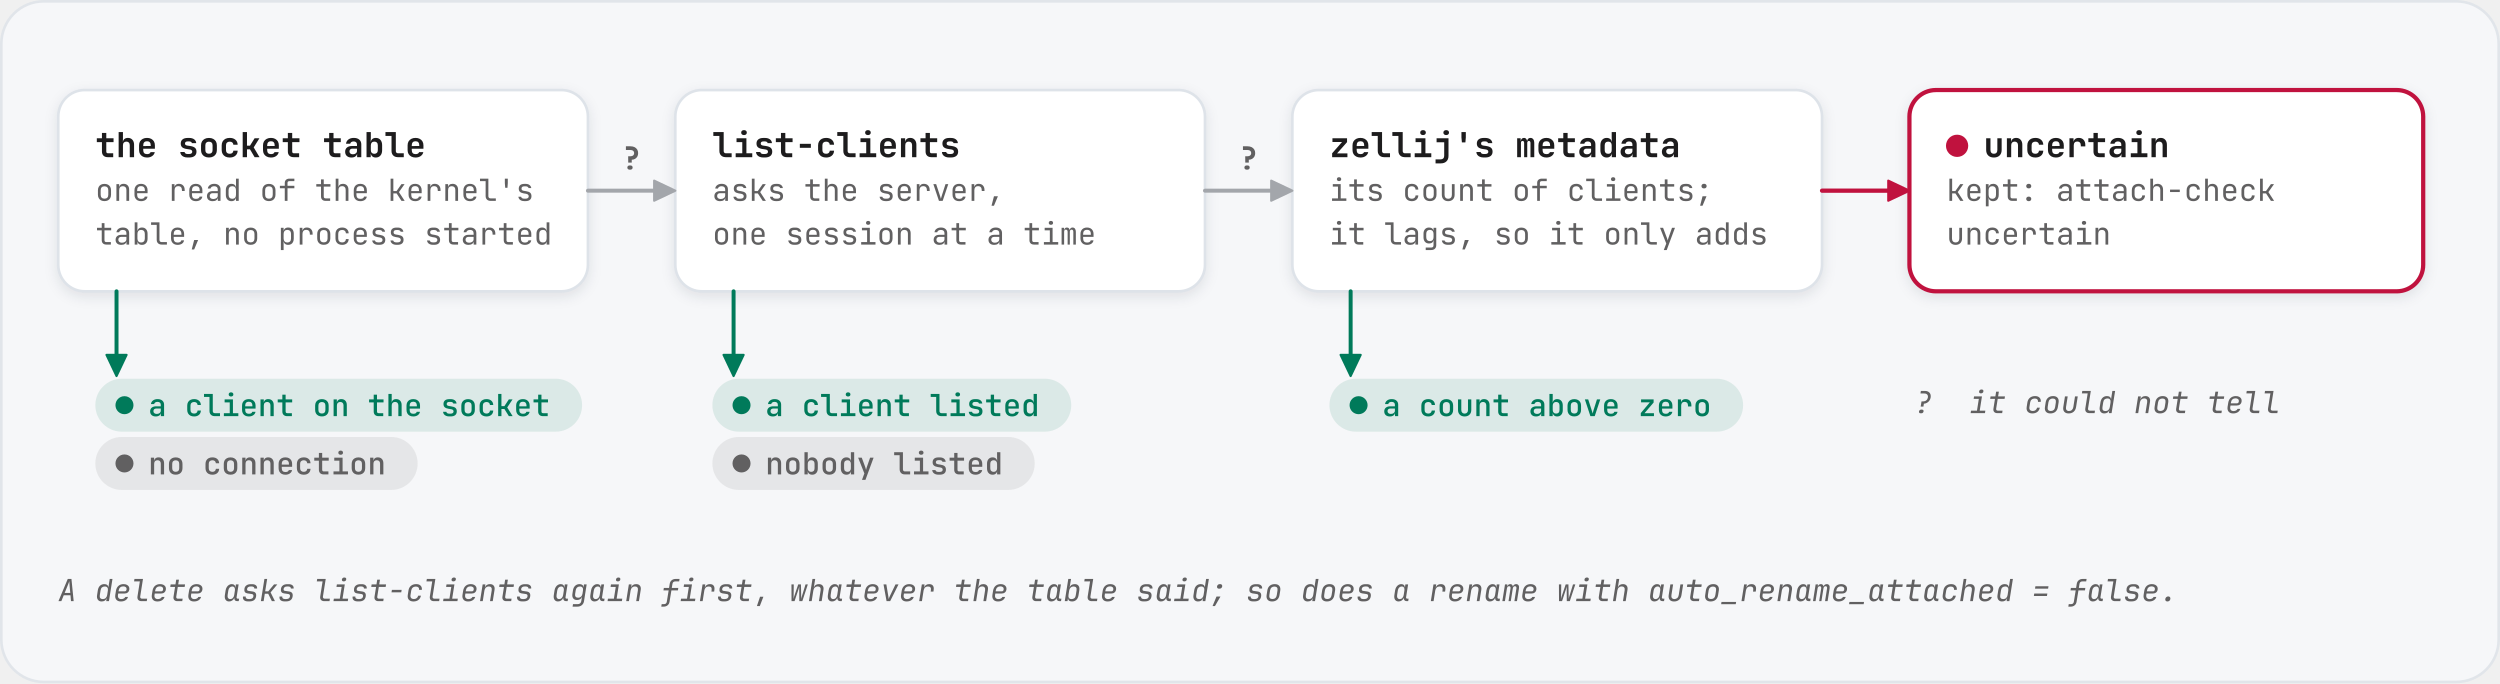
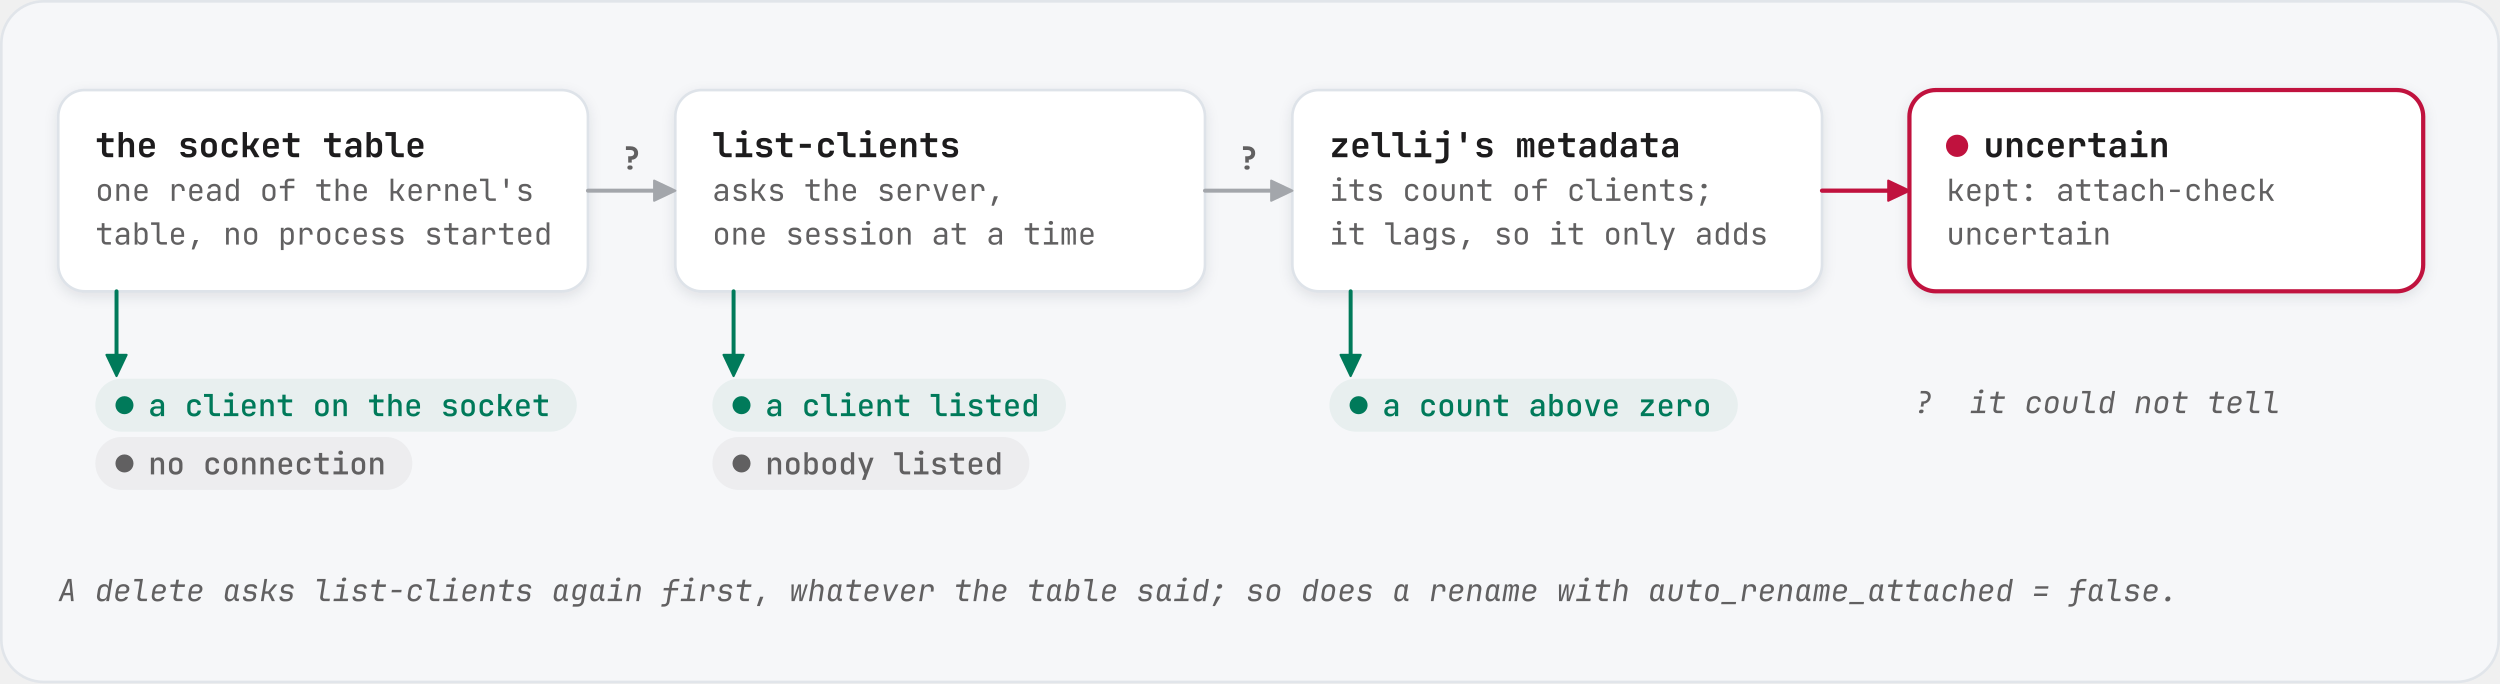
<svg xmlns="http://www.w3.org/2000/svg" viewBox="0 0 944 258" width="944" height="258" role="img" aria-label="How a pass tells whether a client is attached. The kernel's socket table answers first: a connection with an open other end means attached, no connection means no client. When the table cannot tell, zellij's list-clients is asked, one session at a time. When that gives no answer, zellij's count in its metadata file can add a client. When nothing can tell, the session is kept as uncertain. A delete asks list-clients again first, and so does a rename with auto_rename_attached = false.">
  <defs>
    <filter id="lift" x="-8%" y="-20%" width="116%" height="160%" color-interpolation-filters="sRGB">
      <feGaussianBlur in="SourceAlpha" stdDeviation="2.4" />
      <feOffset dy="1.6" result="blur" />
      <feFlood flood-color="#101828" flood-opacity="0.10" />
      <feComposite in2="blur" operator="in" result="shade" />
      <feMerge>
        <feMergeNode in="shade" />
        <feMergeNode in="SourceGraphic" />
      </feMerge>
    </filter>
    <path id="g0" d="M360 0Q281 0 236 -44Q192 -88 192 -165V-437H43V-550H192V-705H318V-550H529V-437H318V-165Q318 -113 369 -113H519V0Z" />
    <path id="g1" d="M77 0V-730H202V-550L199 -445H233L199 -416Q199 -484 238 -522Q278 -560 347 -560Q428 -560 476 -506Q525 -452 525 -361V0H400V-348Q400 -398 374 -425Q348 -452 301 -452Q255 -452 228 -424Q202 -396 202 -344V0Z" />
    <path id="g2" d="M301 10Q231 10 179 -17Q127 -44 98 -92Q70 -141 70 -206V-344Q70 -409 98 -458Q127 -506 179 -533Q231 -560 301 -560Q370 -560 422 -533Q473 -506 502 -458Q530 -409 530 -344V-245H191V-206Q191 -148 219 -118Q247 -89 302 -89Q344 -89 370 -104Q396 -118 403 -146H526Q512 -75 450 -32Q389 10 301 10ZM409 -315V-345Q409 -402 382 -432Q355 -463 301 -463Q247 -463 219 -432Q191 -401 191 -344V-323L418 -325Z" />
    <path id="g3" d="M279 9Q216 9 169 -11Q122 -31 96 -66Q69 -102 67 -150H192Q194 -124 218 -108Q241 -92 279 -92H323Q369 -92 392 -110Q415 -128 415 -159Q415 -188 394 -204Q374 -221 331 -226L263 -236Q169 -249 125 -286Q81 -323 81 -397Q81 -474 133 -516Q185 -559 286 -559H324Q416 -559 471 -518Q526 -477 530 -408H405Q402 -430 380 -444Q359 -458 324 -458H286Q243 -458 224 -442Q204 -427 204 -397Q204 -369 221 -356Q238 -342 276 -336L347 -326Q445 -312 492 -274Q538 -235 538 -160Q538 -80 484 -36Q429 9 323 9Z" />
    <path id="g4" d="M300 9Q230 9 178 -18Q127 -44 98 -92Q70 -141 70 -207V-343Q70 -409 98 -458Q127 -506 178 -532Q230 -559 300 -559Q371 -559 422 -532Q473 -506 502 -458Q530 -409 530 -344V-207Q530 -141 502 -92Q473 -44 422 -18Q371 9 300 9ZM300 -100Q350 -100 378 -128Q405 -155 405 -207V-343Q405 -396 378 -423Q350 -450 300 -450Q251 -450 223 -423Q195 -396 195 -343V-207Q195 -155 223 -128Q251 -100 300 -100Z" />
    <path id="g5" d="M303 10Q233 10 180 -16Q128 -43 99 -92Q70 -140 70 -206V-344Q70 -411 99 -459Q128 -507 180 -534Q233 -560 303 -560Q407 -560 469 -506Q531 -453 534 -361H409Q406 -404 378 -428Q351 -451 303 -451Q253 -451 224 -424Q195 -396 195 -345V-206Q195 -155 224 -127Q253 -99 303 -99Q351 -99 378 -122Q406 -146 409 -189H534Q531 -97 469 -44Q407 10 303 10Z" />
    <path id="g6" d="M80 0V-730H205V-334H292L426 -550H566L400 -284L569 0H426L292 -228H205V0Z" />
    <path id="g7" d="M239 10Q154 10 105 -35Q56 -80 56 -156Q56 -237 110 -281Q164 -325 263 -325H400V-372Q400 -412 374 -434Q348 -457 303 -457Q262 -457 235 -439Q208 -421 203 -390H81Q90 -468 151 -514Q212 -560 307 -560Q408 -560 466 -510Q525 -459 525 -373V0H404V-96H384L404 -123Q404 -62 359 -26Q314 10 239 10ZM280 -84Q333 -84 366 -111Q400 -138 400 -181V-248H265Q227 -248 204 -226Q181 -204 181 -168Q181 -129 208 -106Q234 -84 280 -84Z" />
    <path id="g8" d="M347 10Q279 10 239 -28Q199 -67 199 -134L227 -105H199V0H77V-730H202V-576L198 -445H227L199 -416Q199 -483 239 -522Q279 -560 347 -560Q430 -560 480 -503Q530 -446 530 -349V-200Q530 -104 480 -47Q430 10 347 10ZM303 -98Q351 -98 378 -126Q405 -154 405 -206V-344Q405 -396 378 -424Q351 -452 303 -452Q256 -452 229 -424Q202 -395 202 -344V-206Q202 -155 229 -126Q256 -98 303 -98Z" />
    <path id="g9" d="M384 0Q330 0 290 -22Q249 -44 226 -84Q203 -125 203 -178V-617H27V-730H328V-178Q328 -148 346 -130Q363 -113 393 -113H559V0Z" />
    <path id="g10" d="M300 8Q234 8 186 -17Q138 -42 112 -90Q85 -137 85 -202V-348Q85 -414 112 -461Q138 -508 186 -533Q234 -558 300 -558Q366 -558 414 -533Q462 -508 488 -461Q515 -414 515 -349V-202Q515 -137 488 -90Q462 -42 414 -17Q366 8 300 8ZM300 -72Q359 -72 392 -105Q425 -138 425 -202V-348Q425 -412 392 -445Q359 -478 300 -478Q242 -478 208 -445Q175 -412 175 -348V-202Q175 -138 208 -105Q242 -72 300 -72Z" />
    <path id="g11" d="M92 0V-550H182V-445H201L182 -424Q182 -489 221 -524Q260 -560 329 -560Q412 -560 461 -509Q510 -458 510 -370V0H420V-360Q420 -419 388 -450Q357 -482 303 -482Q247 -482 214 -448Q182 -414 182 -350V0Z" />
    <path id="g12" d="M300 10Q235 10 186 -16Q138 -42 112 -90Q85 -137 85 -200V-350Q85 -414 112 -461Q138 -508 186 -534Q235 -560 300 -560Q365 -560 414 -534Q462 -508 488 -461Q515 -414 515 -350V-253H173V-200Q173 -135 206 -100Q239 -66 300 -66Q352 -66 384 -84Q416 -103 423 -140H513Q504 -71 446 -30Q387 10 300 10ZM427 -313V-350Q427 -415 394 -450Q362 -485 300 -485Q239 -485 206 -450Q173 -415 173 -350V-321H434Z" />
    <path id="g13" d="M111 0V-550H199V-445H220L191 -380Q191 -469 230 -514Q268 -560 344 -560Q431 -560 482 -506Q534 -451 534 -358V-325H444V-350Q444 -415 412 -450Q381 -484 323 -484Q266 -484 234 -449Q201 -414 201 -350V0Z" />
    <path id="g14" d="M252 10Q165 10 115 -34Q65 -79 65 -155Q65 -232 115 -276Q165 -320 250 -320H420V-375Q420 -426 390 -454Q359 -481 303 -481Q254 -481 221 -460Q188 -440 183 -405H93Q102 -476 160 -518Q218 -560 305 -560Q400 -560 455 -511Q510 -462 510 -378V0H422V-105H407L422 -120Q422 -60 376 -25Q329 10 252 10ZM274 -61Q338 -61 379 -93Q420 -125 420 -175V-253H252Q207 -253 181 -228Q155 -203 155 -160Q155 -114 186 -88Q218 -61 274 -61Z" />
    <path id="g15" d="M268 10Q186 10 136 -45Q85 -100 85 -194V-355Q85 -450 135 -505Q185 -560 268 -560Q336 -560 377 -523Q418 -486 418 -424L400 -445H420L418 -570V-730H508V0H418V-105H400L418 -126Q418 -63 377 -26Q336 10 268 10ZM298 -68Q354 -68 386 -103Q418 -138 418 -200V-350Q418 -412 386 -447Q354 -482 298 -482Q241 -482 208 -448Q175 -414 175 -350V-200Q175 -136 208 -102Q241 -68 298 -68Z" />
    <path id="g16" d="M220 0V-413H60V-495H220V-590Q220 -655 261 -692Q302 -730 374 -730H535V-648H374Q343 -648 326 -634Q310 -619 310 -590V-495H535V-413H310V0Z" />
    <path id="g17" d="M360 0Q289 0 250 -38Q210 -76 210 -145V-468H55V-550H210V-705H300V-550H520V-468H300V-145Q300 -82 360 -82H510V0Z" />
    <path id="g18" d="M92 0V-730H182V-550V-445H201L182 -424Q182 -489 221 -524Q260 -560 329 -560Q412 -560 461 -509Q510 -458 510 -370V0H420V-360Q420 -419 388 -452Q357 -484 303 -484Q247 -484 214 -449Q182 -414 182 -350V0Z" />
    <path id="g19" d="M95 0V-730H185V-323H291L451 -550H554L369 -288L557 0H452L292 -245H185V0Z" />
    <path id="g20" d="M375 0Q327 0 291 -19Q255 -38 235 -73Q215 -108 215 -155V-648H30V-730H305V-155Q305 -121 324 -102Q343 -82 375 -82H550V0Z" />
    <path id="g21" d="M258 -430 246 -580V-730H343V-580L332 -430Z" />
    <path id="g22" d="M283 8Q227 8 186 -10Q144 -27 120 -59Q95 -91 90 -135H180Q186 -106 212 -89Q239 -72 283 -72H325Q378 -72 404 -94Q430 -115 430 -151Q430 -186 406 -206Q383 -227 337 -234L263 -246Q182 -260 142 -296Q103 -333 103 -403Q103 -477 150 -518Q197 -558 291 -558H329Q408 -558 456 -521Q504 -484 514 -421H424Q418 -447 394 -462Q370 -478 329 -478H291Q240 -478 216 -459Q193 -440 193 -402Q193 -368 213 -352Q233 -336 276 -329L350 -317Q439 -303 480 -265Q520 -227 520 -155Q520 -79 472 -36Q423 8 325 8Z" />
    <path id="g23" d="M332 10Q264 10 223 -26Q182 -63 182 -126L200 -105H182V0H92V-730H182V-570L180 -445H200L182 -424Q182 -486 224 -523Q265 -560 332 -560Q415 -560 465 -505Q515 -450 515 -355V-194Q515 -100 465 -45Q415 10 332 10ZM302 -68Q359 -68 392 -102Q425 -136 425 -200V-350Q425 -414 392 -448Q359 -482 302 -482Q247 -482 214 -447Q182 -412 182 -350V-200Q182 -138 214 -103Q247 -68 302 -68Z" />
    <path id="g24" d="M165 160 245 -151H375L245 160Z" />
    <path id="g25" d="M92 180V-550H182V-445H200L182 -424Q182 -487 224 -524Q265 -560 333 -560Q416 -560 466 -506Q515 -451 515 -356V-195Q515 -132 492 -86Q470 -40 430 -15Q389 10 333 10Q266 10 224 -27Q182 -64 182 -126L200 -105H180L182 20V180ZM303 -68Q360 -68 392 -102Q425 -136 425 -200V-350Q425 -414 392 -448Q360 -482 303 -482Q248 -482 215 -447Q182 -412 182 -350V-200Q182 -138 215 -103Q248 -68 303 -68Z" />
    <path id="g26" d="M304 10Q238 10 188 -15Q139 -40 112 -88Q85 -135 85 -200V-350Q85 -416 112 -463Q139 -510 188 -535Q238 -560 304 -560Q399 -560 457 -509Q515 -458 518 -370H428Q425 -423 392 -452Q360 -480 304 -480Q245 -480 210 -446Q175 -413 175 -351V-200Q175 -138 210 -104Q245 -70 304 -70Q360 -70 392 -99Q425 -128 428 -180H518Q515 -92 457 -41Q399 10 304 10Z" />
    <path id="g27" d="M76 0V-114H268V-437H101V-550H388V-114H558V0ZM318 -642Q280 -642 258 -662Q236 -681 236 -714Q236 -747 258 -766Q280 -786 318 -786Q356 -786 378 -766Q400 -747 400 -714Q400 -681 378 -662Q356 -642 318 -642Z" />
    <path id="g28" d="M140 -272V-388H460V-272Z" />
    <path id="g29" d="M77 0V-550H199V-445H233L199 -416Q199 -484 238 -522Q278 -560 347 -560Q428 -560 476 -506Q525 -452 525 -361V0H400V-348Q400 -398 374 -425Q348 -452 301 -452Q255 -452 228 -424Q202 -396 202 -344V0Z" />
    <path id="g30" d="M239 0 55 -550H147L269 -180Q280 -147 289 -116Q298 -86 302 -69Q307 -86 316 -116Q325 -147 335 -180L454 -550H545L361 0Z" />
    <path id="g31" d="M85 0V-82H280V-468H110V-550H370V-82H555V0ZM315 -649Q282 -649 263 -666Q244 -683 244 -712Q244 -742 263 -760Q282 -777 315 -777Q348 -777 367 -760Q386 -742 386 -712Q386 -683 367 -666Q348 -649 315 -649Z" />
    <path id="g32" d="M66 0V-550H145V-484H163L149 -460Q149 -506 174 -533Q198 -560 240 -560Q286 -560 311 -526Q336 -492 336 -430L309 -484H351L332 -460Q332 -506 358 -533Q383 -560 425 -560Q477 -560 506 -521Q534 -482 534 -418V0H451V-419Q451 -453 436 -472Q422 -491 394 -491Q367 -491 352 -472Q336 -454 336 -420V0H264V-419Q264 -454 248 -472Q233 -491 205 -491Q177 -491 163 -472Q149 -454 149 -420V0Z" />
    <path id="g33" d="M193 -217 191 -417H270Q320 -417 350 -444Q380 -471 380 -515Q380 -560 350 -586Q320 -613 269 -613H120V-730H263Q337 -730 391 -704Q445 -677 475 -629Q505 -581 505 -515Q505 -454 480 -408Q454 -362 409 -335Q364 -308 304 -307V-217ZM234 5Q203 5 184 -14Q165 -32 165 -61Q165 -90 184 -108Q203 -127 234 -127H264Q295 -127 314 -109Q332 -91 332 -61Q332 -32 313 -14Q294 5 263 5Z" />
    <path id="g34" d="M78 0V-113L365 -440H87V-550H511V-437L221 -110H522V0Z" />
    <path id="g35" d="M82 180V64H229Q279 64 306 37Q333 10 333 -39V-434H112V-550H458V-36Q458 64 398 122Q338 180 236 180ZM391 -642Q353 -642 331 -662Q309 -681 309 -714Q309 -747 331 -766Q353 -786 391 -786Q429 -786 451 -766Q473 -747 473 -714Q473 -681 451 -662Q429 -642 391 -642Z" />
    <path id="g36" d="M247 -430 234 -574V-730H361V-574L349 -430Z" />
    <path id="g37" d="M52 0V-550H154V-476H175L158 -458Q158 -504 184 -532Q210 -560 251 -560Q295 -560 320 -524Q344 -488 344 -427L322 -476H356L343 -458Q343 -504 369 -532Q395 -560 438 -560Q489 -560 519 -522Q549 -484 549 -419V0H439V-414Q439 -441 427 -456Q415 -472 392 -472Q370 -472 358 -457Q345 -442 345 -414V0H255V-414Q255 -442 243 -457Q231 -472 208 -472Q185 -472 174 -457Q162 -442 162 -414V0Z" />
    <path id="g38" d="M253 10Q171 10 120 -47Q70 -104 70 -200V-349Q70 -446 120 -503Q170 -560 253 -560Q321 -560 361 -522Q401 -483 401 -416L373 -445H402L398 -576V-730H523V0H401V-105H373L401 -134Q401 -67 361 -28Q321 10 253 10ZM297 -98Q345 -98 372 -126Q398 -155 398 -206V-344Q398 -395 372 -424Q345 -452 297 -452Q249 -452 222 -424Q195 -396 195 -344V-206Q195 -154 222 -126Q249 -98 297 -98Z" />
    <path id="g39" d="M299 10Q204 10 147 -46Q90 -103 90 -200V-550H180V-200Q180 -138 212 -104Q244 -69 299 -69Q355 -69 388 -104Q420 -138 420 -200V-550H510V-200Q510 -103 452 -46Q394 10 299 10Z" />
    <path id="g40" d="M170 160 250 -151H380L250 160ZM290 -410Q257 -410 236 -431Q215 -452 215 -485Q215 -517 236 -538Q258 -560 290 -560H310Q342 -560 364 -538Q385 -517 385 -485Q385 -452 364 -431Q343 -410 310 -410Z" />
    <path id="g41" d="M161 180V98H336Q378 98 398 79Q417 60 417 20V-50L419 -150H401L418 -165Q418 -105 378 -70Q338 -35 271 -35Q186 -35 137 -90Q88 -146 88 -240V-356Q88 -450 137 -505Q186 -560 271 -560Q338 -560 378 -525Q418 -490 418 -430L401 -445H418V-550H507V20Q507 94 462 137Q416 180 335 180ZM298 -113Q354 -113 386 -148Q418 -183 418 -245V-350Q418 -412 386 -447Q354 -482 298 -482Q241 -482 210 -448Q178 -414 178 -350V-245Q178 -181 210 -147Q241 -113 298 -113Z" />
    <path id="g42" d="M178 180 259 -34 55 -550H155L283 -210Q290 -193 296 -170Q302 -146 306 -130Q310 -146 316 -170Q322 -193 328 -210L448 -550H545L274 180Z" />
    <path id="g43" d="M300 10Q195 10 135 -48Q75 -107 75 -208V-550H200V-209Q200 -156 226 -128Q252 -99 300 -99Q347 -99 374 -128Q400 -156 400 -209V-550H525V-208Q525 -107 464 -48Q403 10 300 10Z" />
    <path id="g44" d="M94 0V-550H212V-445H243L206 -381Q206 -470 246 -515Q286 -560 364 -560Q453 -560 504 -505Q555 -450 555 -353V-313H424V-344Q424 -397 396 -426Q369 -455 321 -455Q272 -455 246 -426Q219 -397 219 -344V0Z" />
    <path id="g45" d="M300 -410Q263 -410 240 -430Q217 -451 217 -485Q217 -519 240 -540Q263 -560 300 -560Q338 -560 360 -540Q383 -519 383 -485Q383 -451 360 -430Q338 -410 300 -410ZM300 10Q263 10 240 -10Q217 -31 217 -65Q217 -99 240 -120Q263 -140 300 -140Q338 -140 360 -120Q383 -99 383 -65Q383 -31 360 -10Q338 10 300 10Z" />
    <path id="g46" d="M140 -290V-370H460V-290Z" />
    <path id="g47" d="M245 10Q159 10 110 -34Q60 -79 60 -156Q60 -234 112 -278Q165 -323 257 -323H410V-374Q410 -419 382 -444Q354 -469 303 -469Q258 -469 228 -450Q198 -430 193 -398H87Q96 -472 156 -516Q215 -560 306 -560Q404 -560 461 -510Q518 -461 518 -376V0H413V-101H395L413 -121Q413 -61 367 -26Q321 10 245 10ZM277 -73Q335 -73 372 -102Q410 -132 410 -178V-250H259Q217 -250 192 -227Q168 -204 168 -164Q168 -122 197 -98Q226 -73 277 -73Z" />
    <path id="g48" d="M304 10Q236 10 184 -16Q133 -41 106 -90Q78 -138 78 -203V-347Q78 -413 106 -461Q133 -509 184 -534Q236 -560 304 -560Q403 -560 463 -508Q523 -456 526 -366H418Q415 -413 385 -439Q355 -465 304 -465Q249 -465 217 -434Q185 -404 185 -348V-203Q185 -147 217 -116Q249 -85 304 -85Q355 -85 385 -111Q415 -137 418 -184H526Q523 -94 463 -42Q403 10 304 10Z" />
    <path id="g49" d="M379 0Q328 0 290 -20Q252 -41 230 -79Q209 -117 209 -167V-632H29V-730H317V-167Q317 -135 335 -116Q353 -98 384 -98H554V0Z" />
    <path id="g50" d="M81 0V-98H274V-452H106V-550H379V-98H556V0ZM316 -645Q281 -645 260 -664Q239 -682 239 -713Q239 -745 260 -764Q281 -782 316 -782Q351 -782 372 -764Q393 -745 393 -713Q393 -682 372 -664Q351 -645 316 -645Z" />
    <path id="g51" d="M300 10Q233 10 182 -16Q132 -43 105 -91Q78 -139 78 -203V-347Q78 -412 105 -460Q132 -507 182 -534Q233 -560 300 -560Q368 -560 418 -534Q468 -507 495 -460Q522 -412 522 -347V-249H182V-203Q182 -142 212 -110Q243 -78 301 -78Q348 -78 377 -94Q406 -111 413 -143H520Q508 -73 448 -32Q388 10 300 10ZM418 -314V-348Q418 -408 388 -441Q358 -474 300 -474Q243 -474 212 -441Q182 -408 182 -347V-322L426 -323Z" />
    <path id="g52" d="M84 0V-550H191V-445H217L191 -420Q191 -486 230 -523Q269 -560 338 -560Q420 -560 469 -508Q518 -455 518 -366V0H410V-354Q410 -408 381 -437Q352 -466 302 -466Q251 -466 222 -436Q192 -405 192 -347V0Z" />
    <path id="g53" d="M360 0Q285 0 243 -41Q201 -82 201 -155V-452H49V-550H201V-705H309V-550H524V-452H309V-155Q309 -98 364 -98H514V0Z" />
    <path id="g54" d="M300 9Q232 9 182 -17Q132 -43 105 -91Q78 -139 78 -204V-346Q78 -412 105 -460Q132 -507 182 -533Q232 -559 300 -559Q368 -559 418 -533Q468 -507 495 -460Q522 -412 522 -346V-204Q522 -139 495 -91Q468 -43 418 -17Q368 9 300 9ZM300 -86Q355 -86 385 -116Q415 -147 415 -204V-346Q415 -404 385 -434Q355 -464 300 -464Q246 -464 216 -434Q185 -404 185 -346V-204Q185 -147 216 -116Q246 -86 300 -86Z" />
    <path id="g55" d="M84 0V-730H192V-550L191 -445H217L191 -420Q191 -486 230 -523Q269 -560 338 -560Q420 -560 469 -508Q518 -455 518 -366V0H410V-354Q410 -408 381 -438Q352 -468 302 -468Q251 -468 222 -436Q192 -405 192 -347V0Z" />
    <path id="g56" d="M281 9Q222 9 178 -10Q133 -29 108 -62Q82 -96 78 -142H186Q190 -115 215 -98Q240 -82 281 -82H324Q373 -82 398 -102Q423 -122 423 -155Q423 -187 400 -206Q378 -224 334 -230L263 -241Q175 -255 134 -292Q92 -328 92 -400Q92 -476 142 -518Q191 -559 288 -559H326Q412 -559 464 -520Q515 -480 522 -414H414Q410 -438 388 -453Q365 -468 326 -468H288Q241 -468 220 -450Q198 -433 198 -399Q198 -369 217 -354Q236 -339 276 -333L349 -321Q442 -308 486 -270Q529 -231 529 -158Q529 -79 478 -35Q426 9 324 9Z" />
    <path id="g57" d="M87 0V-730H195V-329H292L438 -550H560L385 -286L563 0H439L292 -236H195V0Z" />
    <path id="g58" d="M261 10Q178 10 128 -46Q78 -102 78 -197V-352Q78 -448 128 -504Q178 -560 261 -560Q329 -560 369 -522Q409 -485 409 -420L386 -445H411L408 -573V-730H516V0H409V-105H386L409 -130Q409 -65 369 -28Q329 10 261 10ZM298 -84Q349 -84 378 -116Q408 -147 408 -203V-347Q408 -403 378 -434Q349 -466 298 -466Q245 -466 215 -436Q185 -405 185 -347V-203Q185 -145 215 -114Q245 -84 298 -84Z" />
    <path id="g59" d="M339 10Q271 10 231 -28Q191 -65 191 -130L214 -105H191V0H84V-730H192V-573L189 -445H214L191 -420Q191 -485 232 -522Q272 -560 339 -560Q422 -560 472 -504Q522 -448 522 -352V-197Q522 -102 472 -46Q422 10 339 10ZM302 -84Q355 -84 385 -114Q415 -145 415 -203V-347Q415 -405 385 -436Q355 -466 302 -466Q251 -466 222 -434Q192 -403 192 -347V-203Q192 -147 222 -116Q251 -84 302 -84Z" />
    <path id="g60" d="M172 180 251 -32 46 -550H165L280 -240Q287 -220 294 -192Q301 -164 306 -146Q310 -164 317 -192Q324 -220 331 -240L439 -550H554L286 180Z" />
    <path id="g61" d="M299 10Q200 10 141 -48Q82 -105 82 -204V-550H190V-204Q190 -147 219 -116Q248 -84 299 -84Q351 -84 380 -116Q410 -147 410 -204V-550H518V-204Q518 -105 458 -48Q399 10 299 10Z" />
    <path id="g62" d="M229 0 47 -550H157L270 -198Q281 -167 290 -136Q298 -104 302 -86Q307 -104 316 -136Q324 -167 333 -198L444 -550H553L371 0Z" />
    <path id="g63" d="M84 0V-102L381 -454H93V-550H505V-448L204 -96H516V0Z" />
    <path id="g64" d="M102 0V-550H206V-445H232L199 -380Q199 -469 238 -514Q277 -560 354 -560Q442 -560 494 -506Q545 -451 545 -356V-319H434V-347Q434 -406 404 -438Q375 -469 322 -469Q269 -469 240 -437Q210 -405 210 -347V0Z" />
    <path id="g65" d="M196 -215 223 -385H273Q337 -385 380 -420Q423 -456 433 -515Q442 -574 410 -610Q378 -645 313 -645H188L202 -730H327Q432 -730 485 -672Q538 -613 523 -515Q514 -458 482 -412Q451 -367 404 -340Q358 -313 301 -310L286 -215ZM190 5Q164 5 150 -12Q136 -29 140 -55Q144 -81 164 -98Q183 -115 209 -115H239Q268 -115 281 -98Q294 -82 290 -56Q286 -30 266 -12Q246 5 220 5Z" />
    <path id="g66" d="M36 0 49 -82H244L305 -468H135L148 -550H408L334 -82H519L506 0ZM374 -649Q341 -649 325 -666Q309 -683 313 -712Q318 -742 340 -760Q361 -777 394 -777Q427 -777 444 -760Q460 -742 455 -712Q451 -683 429 -666Q407 -649 374 -649Z" />
    <path id="g67" d="M311 0Q243 0 208 -40Q174 -79 184 -145L235 -468H77L90 -550H248L273 -705H363L338 -550H563L550 -468H325L274 -145Q270 -117 284 -100Q297 -82 324 -82H484L471 0Z" />
    <path id="g68" d="M262 10Q164 10 112 -46Q61 -103 76 -200L99 -350Q114 -450 182 -505Q249 -560 353 -560Q448 -560 498 -508Q549 -456 538 -370H448Q453 -423 424 -452Q396 -480 340 -480Q281 -480 240 -446Q200 -413 190 -351L166 -200Q156 -138 186 -104Q216 -70 275 -70Q331 -70 368 -99Q406 -128 418 -180H508Q490 -89 426 -40Q361 10 262 10Z" />
    <path id="g69" d="M254 10Q157 10 109 -46Q61 -103 76 -200L99 -350Q114 -450 178 -505Q243 -560 345 -560Q442 -560 490 -504Q539 -447 524 -351L500 -200Q484 -100 420 -45Q355 10 254 10ZM267 -70Q326 -70 363 -103Q400 -136 410 -200L433 -350Q443 -414 417 -447Q391 -480 332 -480Q274 -480 236 -447Q199 -414 189 -350L166 -200Q156 -136 182 -103Q209 -70 267 -70Z" />
    <path id="g70" d="M253 10Q158 10 110 -46Q63 -103 78 -200L133 -550H223L168 -200Q158 -138 184 -104Q211 -69 266 -69Q322 -69 360 -104Q398 -138 408 -200L463 -550H553L498 -200Q482 -100 418 -45Q354 10 253 10Z" />
    <path id="g71" d="M336 0Q263 0 226 -42Q190 -85 201 -155L279 -648H89L102 -730H382L291 -155Q285 -121 301 -102Q317 -82 349 -82H519L506 0Z" />
    <path id="g72" d="M222 10Q143 10 102 -46Q60 -102 74 -194L99 -355Q114 -453 170 -506Q226 -560 313 -560Q375 -560 410 -529Q446 -498 445 -445H446L464 -570L490 -730H580L464 0H374L391 -105H390Q375 -50 332 -20Q288 10 222 10ZM265 -68Q321 -68 358 -103Q396 -138 406 -200L429 -350Q439 -412 412 -447Q386 -482 330 -482Q273 -482 236 -452Q200 -423 189 -355L164 -195Q154 -128 181 -98Q208 -68 265 -68Z" />
    <path id="g73" d="M48 0 135 -550H225L208 -445H210Q225 -500 268 -530Q311 -560 374 -560Q457 -560 498 -509Q539 -458 525 -370L466 0H376L432 -354Q442 -417 416 -450Q390 -484 336 -484Q280 -484 242 -449Q204 -414 193 -350L138 0Z" />
    <path id="g74" d="M254 10Q157 10 107 -48Q57 -107 73 -210L94 -340Q111 -445 176 -502Q242 -560 345 -560Q408 -560 453 -537Q498 -514 520 -474Q541 -434 533 -382Q523 -317 480 -284Q438 -250 370 -250H168L160 -200Q150 -139 180 -104Q209 -68 267 -68Q317 -68 352 -88Q388 -107 400 -140H490Q470 -69 408 -30Q346 10 254 10ZM179 -322H380Q404 -322 420 -336Q437 -350 442 -382Q450 -429 420 -458Q389 -486 333 -486Q272 -486 232 -450Q193 -415 183 -350Z" />
    <path id="g75" d="M6 0 312 -730H433L506 0H418L401 -194H180L101 0ZM210 -270H394L373 -495Q367 -559 365 -602Q363 -645 363 -658Q359 -645 344 -602Q328 -559 302 -496Z" />
    <path id="g76" d="M205 10Q156 10 122 -16Q88 -42 74 -88Q61 -134 70 -194L95 -355Q105 -416 134 -462Q163 -508 205 -534Q247 -560 296 -560Q352 -560 384 -528Q416 -497 414 -445H417L432 -550H522L455 -127Q452 -107 463 -94Q474 -82 493 -82H538L525 0H475Q426 0 400 -32Q374 -64 381 -111Q362 -56 314 -23Q267 10 205 10ZM248 -68Q298 -68 332 -104Q367 -139 377 -200L400 -350Q409 -411 386 -446Q362 -482 313 -482Q263 -482 228 -446Q193 -411 184 -350L161 -200Q152 -139 176 -104Q199 -68 248 -68Z" />
    <path id="g77" d="M233 8Q142 8 98 -34Q54 -75 65 -151H155Q149 -113 172 -92Q196 -70 245 -70H289Q339 -70 370 -92Q401 -114 407 -154Q419 -225 355 -234L207 -256Q152 -264 127 -302Q102 -341 112 -404Q123 -479 178 -518Q232 -558 322 -558H366Q447 -558 491 -520Q535 -481 529 -415H438Q440 -444 418 -463Q395 -482 354 -482H310Q264 -482 235 -461Q206 -440 200 -404Q191 -345 243 -338L381 -318Q519 -298 495 -154Q469 8 277 8Z" />
    <path id="g78" d="M53 0 169 -730H259L194 -323H295L485 -550H592L372 -288L515 0H414L293 -245H182L143 0Z" />
    <path id="g79" d="M142 -290 155 -370H475L462 -290Z" />
    <path id="g80" d="M88 180 101 98H256Q303 98 334 72Q366 45 373 0L381 -50L397 -140H394Q378 -91 335 -64Q292 -38 233 -38Q148 -38 108 -92Q67 -146 82 -240L100 -356Q114 -450 172 -505Q231 -560 316 -560Q375 -560 409 -532Q443 -505 444 -455H446L461 -550H550L463 0Q450 83 390 132Q331 180 242 180ZM272 -113Q328 -113 366 -148Q403 -183 413 -245L429 -350Q439 -412 412 -447Q386 -482 330 -482Q273 -482 236 -449Q200 -416 191 -360L171 -235Q162 -179 188 -146Q215 -113 272 -113Z" />
    <path id="g81" d="M0 180 13 98H87Q168 98 181 20L242 -353H71L84 -435H255L277 -570Q289 -644 342 -687Q394 -730 475 -730H600L587 -648H461Q380 -648 367 -570L345 -435H559L546 -353H332L271 20Q259 94 206 137Q154 180 73 180Z" />
    <path id="g82" d="M68 0 155 -550H245L228 -445H230Q246 -498 289 -529Q332 -560 396 -560Q482 -560 520 -508Q558 -457 543 -362L536 -315H446L453 -362Q472 -482 355 -482Q296 -482 260 -448Q224 -414 213 -350L158 0Z" />
    <path id="g83" d="M140 160 243 -146H353L235 160Z" />
    <path id="g84" d="M77 0 74 -550H150L145 -162Q144 -140 143 -114Q142 -87 140 -70Q145 -87 152 -114Q159 -140 166 -162L296 -550H386L394 -162Q394 -140 394 -114Q393 -87 391 -70Q396 -87 403 -114Q410 -140 417 -162L536 -550H612L431 0H332L329 -380Q329 -408 330 -440Q332 -471 333 -488Q329 -471 320 -440Q311 -408 302 -380L176 0Z" />
    <path id="g85" d="M48 0 164 -730H254L225 -550L208 -445H210Q225 -500 268 -530Q311 -560 374 -560Q457 -560 498 -509Q539 -458 525 -370L466 0H376L432 -355Q442 -417 416 -450Q390 -484 336 -484Q280 -484 242 -449Q203 -414 193 -350L138 0Z" />
    <path id="g86" d="M197 0 97 -550H190L252 -180Q257 -147 261 -116Q265 -86 265 -69Q270 -86 283 -116Q296 -147 312 -180L490 -550H589L315 0Z" />
    <path id="g87" d="M286 10Q223 10 188 -21Q154 -52 156 -105H155L138 0H48L164 -730H254L228 -570L206 -445H207Q222 -500 266 -530Q310 -560 377 -560Q460 -560 500 -505Q540 -450 525 -355L500 -194Q484 -97 428 -44Q372 10 286 10ZM269 -68Q326 -68 363 -98Q400 -128 410 -195L435 -355Q446 -423 418 -452Q391 -482 334 -482Q279 -482 242 -447Q204 -412 193 -350L170 -200Q160 -138 187 -103Q214 -68 269 -68Z" />
    <path id="g88" d="M311 -410Q278 -410 260 -431Q243 -452 248 -485Q253 -517 278 -538Q303 -560 335 -560H355Q387 -560 405 -538Q423 -517 418 -485Q413 -452 388 -431Q364 -410 331 -410ZM101 160 230 -151H360L181 160Z" />
    <path id="g89" d="M16 0 103 -550H181L170 -477H172Q182 -514 210 -537Q239 -560 277 -560Q313 -560 334 -539Q356 -518 361 -482Q373 -517 402 -538Q431 -560 469 -560Q522 -560 548 -520Q573 -481 562 -418L496 0H412L478 -419Q483 -452 470 -472Q458 -491 430 -491Q403 -491 384 -472Q365 -453 360 -420L293 0H219L285 -419Q290 -452 278 -472Q265 -491 238 -491Q210 -491 191 -472Q172 -453 167 -420L100 0Z" />
    <path id="g90" d="M0 100 12 25H492L480 100Z" />
    <path id="g91" d="M106 -410 119 -490H549L536 -410ZM68 -170 81 -250H511L498 -170Z" />
    <path id="g92" d="M254 10Q217 10 198 -12Q178 -35 184 -71Q190 -109 217 -132Q244 -156 281 -156Q318 -156 337 -132Q356 -109 350 -71Q344 -35 318 -12Q291 10 254 10Z" />
  </defs>
  <rect x="0.5" y="0.5" width="943" height="257" rx="16" fill="#F6F7F9" stroke="#E1E5EA" />
  <g transform="translate(22 22)">
    <rect x="0" y="12" width="200" height="76" rx="10" fill="#FFFFFF" stroke="#DEE3E9" stroke-width="1" filter="url(#lift)" />
    <g transform="scale(0.013)" fill="#1D1C1D">
      <use href="#g0" x="1076.9" y="2873.1" />
      <use href="#g1" x="1676.9" y="2873.1" />
      <use href="#g2" x="2276.9" y="2873.1" />
      <use href="#g3" x="3476.9" y="2873.1" />
      <use href="#g4" x="4076.9" y="2873.1" />
      <use href="#g5" x="4676.9" y="2873.1" />
      <use href="#g6" x="5276.9" y="2873.1" />
      <use href="#g2" x="5876.9" y="2873.1" />
      <use href="#g0" x="6476.9" y="2873.1" />
      <use href="#g0" x="7676.9" y="2873.1" />
      <use href="#g7" x="8276.9" y="2873.1" />
      <use href="#g8" x="8876.9" y="2873.1" />
      <use href="#g9" x="9476.9" y="2873.1" />
      <use href="#g2" x="10076.9" y="2873.1" />
    </g>
    <g transform="scale(0.0115)" fill="#616061">
      <use href="#g10" x="1217.4" y="4682.6" />
      <use href="#g11" x="1817.4" y="4682.6" />
      <use href="#g12" x="2417.4" y="4682.6" />
      <use href="#g13" x="3617.4" y="4682.6" />
      <use href="#g12" x="4217.4" y="4682.6" />
      <use href="#g14" x="4817.4" y="4682.6" />
      <use href="#g15" x="5417.4" y="4682.6" />
      <use href="#g10" x="6617.4" y="4682.6" />
      <use href="#g16" x="7217.4" y="4682.6" />
      <use href="#g17" x="8417.4" y="4682.6" />
      <use href="#g18" x="9017.4" y="4682.6" />
      <use href="#g12" x="9617.4" y="4682.6" />
      <use href="#g19" x="10817.4" y="4682.6" />
      <use href="#g12" x="11417.4" y="4682.6" />
      <use href="#g13" x="12017.4" y="4682.6" />
      <use href="#g11" x="12617.4" y="4682.6" />
      <use href="#g12" x="13217.4" y="4682.6" />
      <use href="#g20" x="13817.4" y="4682.6" />
      <use href="#g21" x="14417.4" y="4682.6" />
      <use href="#g22" x="15017.4" y="4682.6" />
    </g>
    <g transform="scale(0.0115)" fill="#616061">
      <use href="#g17" x="1217.4" y="6117.4" />
      <use href="#g14" x="1817.4" y="6117.4" />
      <use href="#g23" x="2417.4" y="6117.4" />
      <use href="#g20" x="3017.4" y="6117.4" />
      <use href="#g12" x="3617.4" y="6117.4" />
      <use href="#g24" x="4217.4" y="6117.4" />
      <use href="#g11" x="5417.4" y="6117.4" />
      <use href="#g10" x="6017.4" y="6117.4" />
      <use href="#g25" x="7217.4" y="6117.4" />
      <use href="#g13" x="7817.4" y="6117.4" />
      <use href="#g10" x="8417.4" y="6117.4" />
      <use href="#g26" x="9017.4" y="6117.4" />
      <use href="#g12" x="9617.4" y="6117.4" />
      <use href="#g22" x="10217.4" y="6117.4" />
      <use href="#g22" x="10817.4" y="6117.4" />
      <use href="#g22" x="12017.4" y="6117.4" />
      <use href="#g17" x="12617.4" y="6117.4" />
      <use href="#g14" x="13217.4" y="6117.4" />
      <use href="#g13" x="13817.4" y="6117.4" />
      <use href="#g17" x="14417.4" y="6117.4" />
      <use href="#g12" x="15017.4" y="6117.4" />
      <use href="#g15" x="15617.4" y="6117.4" />
    </g>
    <rect x="233" y="12" width="200" height="76" rx="10" fill="#FFFFFF" stroke="#DEE3E9" stroke-width="1" filter="url(#lift)" />
    <g transform="scale(0.013)" fill="#1D1C1D">
      <use href="#g9" x="19000.0" y="2873.1" />
      <use href="#g27" x="19600.0" y="2873.1" />
      <use href="#g3" x="20200.0" y="2873.1" />
      <use href="#g0" x="20800.0" y="2873.1" />
      <use href="#g28" x="21400.0" y="2873.1" />
      <use href="#g5" x="22000.0" y="2873.1" />
      <use href="#g9" x="22600.0" y="2873.1" />
      <use href="#g27" x="23200.0" y="2873.1" />
      <use href="#g2" x="23800.0" y="2873.1" />
      <use href="#g29" x="24400.0" y="2873.1" />
      <use href="#g0" x="25000.0" y="2873.1" />
      <use href="#g3" x="25600.0" y="2873.1" />
    </g>
    <g transform="scale(0.0115)" fill="#616061">
      <use href="#g14" x="21478.3" y="4682.6" />
      <use href="#g22" x="22078.3" y="4682.6" />
      <use href="#g19" x="22678.3" y="4682.6" />
      <use href="#g22" x="23278.3" y="4682.6" />
      <use href="#g17" x="24478.3" y="4682.6" />
      <use href="#g18" x="25078.3" y="4682.6" />
      <use href="#g12" x="25678.3" y="4682.6" />
      <use href="#g22" x="26878.3" y="4682.6" />
      <use href="#g12" x="27478.3" y="4682.6" />
      <use href="#g13" x="28078.3" y="4682.6" />
      <use href="#g30" x="28678.3" y="4682.6" />
      <use href="#g12" x="29278.3" y="4682.6" />
      <use href="#g13" x="29878.3" y="4682.6" />
      <use href="#g24" x="30478.3" y="4682.6" />
    </g>
    <g transform="scale(0.0115)" fill="#616061">
      <use href="#g10" x="21478.3" y="6117.4" />
      <use href="#g11" x="22078.3" y="6117.4" />
      <use href="#g12" x="22678.3" y="6117.4" />
      <use href="#g22" x="23878.3" y="6117.4" />
      <use href="#g12" x="24478.3" y="6117.4" />
      <use href="#g22" x="25078.3" y="6117.4" />
      <use href="#g22" x="25678.3" y="6117.4" />
      <use href="#g31" x="26278.3" y="6117.4" />
      <use href="#g10" x="26878.3" y="6117.4" />
      <use href="#g11" x="27478.3" y="6117.4" />
      <use href="#g14" x="28678.3" y="6117.4" />
      <use href="#g17" x="29278.3" y="6117.4" />
      <use href="#g14" x="30478.3" y="6117.4" />
      <use href="#g17" x="31678.3" y="6117.4" />
      <use href="#g31" x="32278.3" y="6117.4" />
      <use href="#g32" x="32878.3" y="6117.4" />
      <use href="#g12" x="33478.3" y="6117.4" />
    </g>
    <path d="M200,50.0 L226.0,50.0" fill="none" stroke="#A3A6AB" stroke-width="1.5" stroke-linejoin="round" stroke-linecap="round" />
    <path d="M233,50.0 L225.0,53.8 L225.0,46.2 Z" fill="#A3A6AB" stroke="#A3A6AB" stroke-width="0.8" stroke-linejoin="round" />
    <g transform="scale(0.012)" fill="#616061">
      <use href="#g33" x="17741.7" y="3500.0" />
    </g>
    <rect x="466" y="12" width="200" height="76" rx="10" fill="#FFFFFF" stroke="#DEE3E9" stroke-width="1" filter="url(#lift)" />
    <g transform="scale(0.013)" fill="#1D1C1D">
      <use href="#g34" x="36923.1" y="2873.1" />
      <use href="#g2" x="37523.1" y="2873.1" />
      <use href="#g9" x="38123.1" y="2873.1" />
      <use href="#g9" x="38723.1" y="2873.1" />
      <use href="#g27" x="39323.1" y="2873.1" />
      <use href="#g35" x="39923.1" y="2873.1" />
      <use href="#g36" x="40523.1" y="2873.1" />
      <use href="#g3" x="41123.1" y="2873.1" />
      <use href="#g37" x="42323.1" y="2873.1" />
      <use href="#g2" x="42923.1" y="2873.1" />
      <use href="#g0" x="43523.1" y="2873.1" />
      <use href="#g7" x="44123.1" y="2873.1" />
      <use href="#g38" x="44723.1" y="2873.1" />
      <use href="#g7" x="45323.1" y="2873.1" />
      <use href="#g0" x="45923.1" y="2873.1" />
      <use href="#g7" x="46523.1" y="2873.1" />
    </g>
    <g transform="scale(0.0115)" fill="#616061">
      <use href="#g31" x="41739.1" y="4682.6" />
      <use href="#g17" x="42339.1" y="4682.6" />
      <use href="#g22" x="42939.1" y="4682.6" />
      <use href="#g26" x="44139.1" y="4682.6" />
      <use href="#g10" x="44739.1" y="4682.6" />
      <use href="#g39" x="45339.1" y="4682.6" />
      <use href="#g11" x="45939.1" y="4682.6" />
      <use href="#g17" x="46539.1" y="4682.6" />
      <use href="#g10" x="47739.1" y="4682.6" />
      <use href="#g16" x="48339.1" y="4682.6" />
      <use href="#g26" x="49539.1" y="4682.6" />
      <use href="#g20" x="50139.1" y="4682.6" />
      <use href="#g31" x="50739.1" y="4682.6" />
      <use href="#g12" x="51339.1" y="4682.6" />
      <use href="#g11" x="51939.1" y="4682.6" />
      <use href="#g17" x="52539.1" y="4682.6" />
      <use href="#g22" x="53139.1" y="4682.6" />
      <use href="#g40" x="53739.1" y="4682.6" />
    </g>
    <g transform="scale(0.0115)" fill="#616061">
      <use href="#g31" x="41739.1" y="6117.4" />
      <use href="#g17" x="42339.1" y="6117.4" />
      <use href="#g20" x="43539.1" y="6117.4" />
      <use href="#g14" x="44139.1" y="6117.4" />
      <use href="#g41" x="44739.1" y="6117.4" />
      <use href="#g22" x="45339.1" y="6117.4" />
      <use href="#g24" x="45939.1" y="6117.4" />
      <use href="#g22" x="47139.1" y="6117.4" />
      <use href="#g10" x="47739.1" y="6117.4" />
      <use href="#g31" x="48939.1" y="6117.4" />
      <use href="#g17" x="49539.1" y="6117.4" />
      <use href="#g10" x="50739.1" y="6117.4" />
      <use href="#g11" x="51339.1" y="6117.4" />
      <use href="#g20" x="51939.1" y="6117.4" />
      <use href="#g42" x="52539.1" y="6117.4" />
      <use href="#g14" x="53739.1" y="6117.4" />
      <use href="#g15" x="54339.1" y="6117.4" />
      <use href="#g15" x="54939.1" y="6117.4" />
      <use href="#g22" x="55539.1" y="6117.4" />
    </g>
    <path d="M433,50.0 L459.0,50.0" fill="none" stroke="#A3A6AB" stroke-width="1.5" stroke-linejoin="round" stroke-linecap="round" />
    <path d="M466,50.0 L458.0,53.8 L458.0,46.2 Z" fill="#A3A6AB" stroke="#A3A6AB" stroke-width="0.8" stroke-linejoin="round" />
    <g transform="scale(0.012)" fill="#616061">
      <use href="#g33" x="37158.3" y="3500.0" />
    </g>
    <rect x="699" y="12" width="194" height="76" rx="10" fill="#FFFFFF" stroke="#C0123E" stroke-width="1.6" filter="url(#lift)" />
    <circle cx="717" cy="33.06" r="4.2" fill="#C0123E" />
    <g transform="scale(0.013)" fill="#1D1C1D">
      <use href="#g43" x="55923.1" y="2873.1" />
      <use href="#g29" x="56523.1" y="2873.1" />
      <use href="#g5" x="57123.1" y="2873.1" />
      <use href="#g2" x="57723.1" y="2873.1" />
      <use href="#g44" x="58323.1" y="2873.1" />
      <use href="#g0" x="58923.1" y="2873.1" />
      <use href="#g7" x="59523.1" y="2873.1" />
      <use href="#g27" x="60123.1" y="2873.1" />
      <use href="#g29" x="60723.1" y="2873.1" />
    </g>
    <g transform="scale(0.0115)" fill="#616061">
      <use href="#g19" x="62000.0" y="4682.6" />
      <use href="#g12" x="62600.0" y="4682.6" />
      <use href="#g25" x="63200.0" y="4682.6" />
      <use href="#g17" x="63800.0" y="4682.6" />
      <use href="#g45" x="64400.0" y="4682.6" />
      <use href="#g14" x="65600.0" y="4682.6" />
      <use href="#g17" x="66200.0" y="4682.6" />
      <use href="#g17" x="66800.0" y="4682.6" />
      <use href="#g14" x="67400.0" y="4682.6" />
      <use href="#g26" x="68000.0" y="4682.6" />
      <use href="#g18" x="68600.0" y="4682.6" />
      <use href="#g46" x="69200.0" y="4682.6" />
      <use href="#g26" x="69800.0" y="4682.6" />
      <use href="#g18" x="70400.0" y="4682.6" />
      <use href="#g12" x="71000.0" y="4682.6" />
      <use href="#g26" x="71600.0" y="4682.6" />
      <use href="#g19" x="72200.0" y="4682.6" />
    </g>
    <g transform="scale(0.0115)" fill="#616061">
      <use href="#g39" x="62000.0" y="6117.4" />
      <use href="#g11" x="62600.0" y="6117.4" />
      <use href="#g26" x="63200.0" y="6117.4" />
      <use href="#g12" x="63800.0" y="6117.4" />
      <use href="#g13" x="64400.0" y="6117.4" />
      <use href="#g17" x="65000.0" y="6117.4" />
      <use href="#g14" x="65600.0" y="6117.4" />
      <use href="#g31" x="66200.0" y="6117.4" />
      <use href="#g11" x="66800.0" y="6117.4" />
    </g>
    <path d="M666,50.0 L692.0,50.0" fill="none" stroke="#C0123E" stroke-width="1.6" stroke-linejoin="round" stroke-linecap="round" />
    <path d="M699,50.0 L691.0,53.8 L691.0,46.2 Z" fill="#C0123E" stroke="#C0123E" stroke-width="0.8" stroke-linejoin="round" />
    <path d="M22,88 L22.0,113.0" fill="none" stroke="#007A5A" stroke-width="1.5" stroke-linejoin="round" stroke-linecap="round" />
    <path d="M22,120 L18.2,112.0 L25.8,112.0 Z" fill="#007A5A" stroke="#007A5A" stroke-width="0.8" stroke-linejoin="round" />
-     <rect x="14" y="121" width="183.8" height="20" rx="10.0" fill="#007A5A" fill-opacity="0.11" />
+     <rect x="14" y="121" width="181.8" height="20" rx="10.0" fill="#007A5A" fill-opacity="0.06" />
    <circle cx="25" cy="131.0" r="3.4" fill="#007A5A" />
    <g transform="scale(0.0115)" fill="#007A5A">
      <use href="#g47" x="2956.5" y="11751.3" />
      <use href="#g48" x="4156.5" y="11751.3" />
      <use href="#g49" x="4756.5" y="11751.3" />
      <use href="#g50" x="5356.5" y="11751.3" />
      <use href="#g51" x="5956.5" y="11751.3" />
      <use href="#g52" x="6556.5" y="11751.3" />
      <use href="#g53" x="7156.5" y="11751.3" />
      <use href="#g54" x="8356.5" y="11751.3" />
      <use href="#g52" x="8956.5" y="11751.3" />
      <use href="#g53" x="10156.5" y="11751.3" />
      <use href="#g55" x="10756.5" y="11751.3" />
      <use href="#g51" x="11356.5" y="11751.3" />
      <use href="#g56" x="12556.5" y="11751.3" />
      <use href="#g54" x="13156.5" y="11751.3" />
      <use href="#g48" x="13756.5" y="11751.3" />
      <use href="#g57" x="14356.5" y="11751.3" />
      <use href="#g51" x="14956.5" y="11751.3" />
      <use href="#g53" x="15556.5" y="11751.3" />
    </g>
-     <rect x="14" y="143" width="121.7" height="20" rx="10.0" fill="#616061" fill-opacity="0.11" />
+     <rect x="14" y="143" width="119.7" height="20" rx="10.0" fill="#616061" fill-opacity="0.06" />
    <circle cx="25" cy="153.0" r="3.4" fill="#616061" />
    <g transform="scale(0.0115)" fill="#616061">
      <use href="#g52" x="2956.5" y="13664.3" />
      <use href="#g54" x="3556.5" y="13664.3" />
      <use href="#g48" x="4756.5" y="13664.3" />
      <use href="#g54" x="5356.5" y="13664.3" />
      <use href="#g52" x="5956.5" y="13664.3" />
      <use href="#g52" x="6556.5" y="13664.3" />
      <use href="#g51" x="7156.5" y="13664.3" />
      <use href="#g48" x="7756.5" y="13664.3" />
      <use href="#g53" x="8356.5" y="13664.3" />
      <use href="#g50" x="8956.5" y="13664.3" />
      <use href="#g54" x="9556.5" y="13664.3" />
      <use href="#g52" x="10156.5" y="13664.3" />
    </g>
    <path d="M255,88 L255.0,113.0" fill="none" stroke="#007A5A" stroke-width="1.5" stroke-linejoin="round" stroke-linecap="round" />
    <path d="M255,120 L251.2,112.0 L258.8,112.0 Z" fill="#007A5A" stroke="#007A5A" stroke-width="0.8" stroke-linejoin="round" />
-     <rect x="247" y="121" width="135.5" height="20" rx="10.0" fill="#007A5A" fill-opacity="0.11" />
+     <rect x="247" y="121" width="133.5" height="20" rx="10.0" fill="#007A5A" fill-opacity="0.06" />
    <circle cx="258" cy="131.0" r="3.4" fill="#007A5A" />
    <g transform="scale(0.0115)" fill="#007A5A">
      <use href="#g47" x="23217.4" y="11751.3" />
      <use href="#g48" x="24417.4" y="11751.3" />
      <use href="#g49" x="25017.4" y="11751.3" />
      <use href="#g50" x="25617.4" y="11751.3" />
      <use href="#g51" x="26217.4" y="11751.3" />
      <use href="#g52" x="26817.4" y="11751.3" />
      <use href="#g53" x="27417.4" y="11751.3" />
      <use href="#g49" x="28617.4" y="11751.3" />
      <use href="#g50" x="29217.4" y="11751.3" />
      <use href="#g56" x="29817.4" y="11751.3" />
      <use href="#g53" x="30417.4" y="11751.3" />
      <use href="#g51" x="31017.4" y="11751.3" />
      <use href="#g58" x="31617.4" y="11751.3" />
    </g>
-     <rect x="247" y="143" width="121.7" height="20" rx="10.0" fill="#616061" fill-opacity="0.11" />
+     <rect x="247" y="143" width="119.7" height="20" rx="10.0" fill="#616061" fill-opacity="0.06" />
    <circle cx="258" cy="153.0" r="3.4" fill="#616061" />
    <g transform="scale(0.0115)" fill="#616061">
      <use href="#g52" x="23217.4" y="13664.3" />
      <use href="#g54" x="23817.4" y="13664.3" />
      <use href="#g59" x="24417.4" y="13664.3" />
      <use href="#g54" x="25017.4" y="13664.3" />
      <use href="#g58" x="25617.4" y="13664.3" />
      <use href="#g60" x="26217.4" y="13664.3" />
      <use href="#g49" x="27417.4" y="13664.3" />
      <use href="#g50" x="28017.4" y="13664.3" />
      <use href="#g56" x="28617.4" y="13664.3" />
      <use href="#g53" x="29217.4" y="13664.3" />
      <use href="#g51" x="29817.4" y="13664.3" />
      <use href="#g58" x="30417.4" y="13664.3" />
    </g>
    <path d="M488,88 L488.0,113.0" fill="none" stroke="#007A5A" stroke-width="1.5" stroke-linejoin="round" stroke-linecap="round" />
    <path d="M488,120 L484.2,112.0 L491.8,112.0 Z" fill="#007A5A" stroke="#007A5A" stroke-width="0.8" stroke-linejoin="round" />
-     <rect x="480" y="121" width="156.2" height="20" rx="10.0" fill="#007A5A" fill-opacity="0.11" />
+     <rect x="480" y="121" width="154.2" height="20" rx="10.0" fill="#007A5A" fill-opacity="0.06" />
    <circle cx="491" cy="131.0" r="3.4" fill="#007A5A" />
    <g transform="scale(0.0115)" fill="#007A5A">
      <use href="#g47" x="43478.3" y="11751.3" />
      <use href="#g48" x="44678.3" y="11751.3" />
      <use href="#g54" x="45278.3" y="11751.3" />
      <use href="#g61" x="45878.3" y="11751.3" />
      <use href="#g52" x="46478.3" y="11751.3" />
      <use href="#g53" x="47078.3" y="11751.3" />
      <use href="#g47" x="48278.3" y="11751.3" />
      <use href="#g59" x="48878.3" y="11751.3" />
      <use href="#g54" x="49478.3" y="11751.3" />
      <use href="#g62" x="50078.3" y="11751.3" />
      <use href="#g51" x="50678.3" y="11751.3" />
      <use href="#g63" x="51878.3" y="11751.3" />
      <use href="#g51" x="52478.3" y="11751.3" />
      <use href="#g64" x="53078.3" y="11751.3" />
      <use href="#g54" x="53678.3" y="11751.3" />
    </g>
    <g transform="scale(0.0115)" fill="#616061">
      <use href="#g65" x="60956.5" y="11652.2" />
      <use href="#g66" x="62756.5" y="11652.2" />
      <use href="#g67" x="63356.5" y="11652.2" />
      <use href="#g68" x="64556.5" y="11652.2" />
      <use href="#g69" x="65156.5" y="11652.2" />
      <use href="#g70" x="65756.5" y="11652.2" />
      <use href="#g71" x="66356.5" y="11652.2" />
      <use href="#g72" x="66956.5" y="11652.2" />
      <use href="#g73" x="68156.5" y="11652.2" />
      <use href="#g69" x="68756.5" y="11652.2" />
      <use href="#g67" x="69356.5" y="11652.2" />
      <use href="#g67" x="70556.5" y="11652.2" />
      <use href="#g74" x="71156.5" y="11652.2" />
      <use href="#g71" x="71756.5" y="11652.2" />
      <use href="#g71" x="72356.5" y="11652.2" />
    </g>
    <g transform="scale(0.0115)" fill="#616061">
      <use href="#g75" x="0.0" y="17826.1" />
      <use href="#g72" x="1200.0" y="17826.1" />
      <use href="#g74" x="1800.0" y="17826.1" />
      <use href="#g71" x="2400.0" y="17826.1" />
      <use href="#g74" x="3000.0" y="17826.1" />
      <use href="#g67" x="3600.0" y="17826.1" />
      <use href="#g74" x="4200.0" y="17826.1" />
      <use href="#g76" x="5400.0" y="17826.1" />
      <use href="#g77" x="6000.0" y="17826.1" />
      <use href="#g78" x="6600.0" y="17826.1" />
      <use href="#g77" x="7200.0" y="17826.1" />
      <use href="#g71" x="8400.0" y="17826.1" />
      <use href="#g66" x="9000.0" y="17826.1" />
      <use href="#g77" x="9600.0" y="17826.1" />
      <use href="#g67" x="10200.0" y="17826.1" />
      <use href="#g79" x="10800.0" y="17826.1" />
      <use href="#g68" x="11400.0" y="17826.1" />
      <use href="#g71" x="12000.0" y="17826.1" />
      <use href="#g66" x="12600.0" y="17826.1" />
      <use href="#g74" x="13200.0" y="17826.1" />
      <use href="#g73" x="13800.0" y="17826.1" />
      <use href="#g67" x="14400.0" y="17826.1" />
      <use href="#g77" x="15000.0" y="17826.1" />
      <use href="#g76" x="16200.0" y="17826.1" />
      <use href="#g80" x="16800.0" y="17826.1" />
      <use href="#g76" x="17400.0" y="17826.1" />
      <use href="#g66" x="18000.0" y="17826.1" />
      <use href="#g73" x="18600.0" y="17826.1" />
      <use href="#g81" x="19800.0" y="17826.1" />
      <use href="#g66" x="20400.0" y="17826.1" />
      <use href="#g82" x="21000.0" y="17826.1" />
      <use href="#g77" x="21600.0" y="17826.1" />
      <use href="#g67" x="22200.0" y="17826.1" />
      <use href="#g83" x="22800.0" y="17826.1" />
      <use href="#g84" x="24000.0" y="17826.1" />
      <use href="#g85" x="24600.0" y="17826.1" />
      <use href="#g76" x="25200.0" y="17826.1" />
      <use href="#g67" x="25800.0" y="17826.1" />
      <use href="#g74" x="26400.0" y="17826.1" />
      <use href="#g86" x="27000.0" y="17826.1" />
      <use href="#g74" x="27600.0" y="17826.1" />
      <use href="#g82" x="28200.0" y="17826.1" />
      <use href="#g67" x="29400.0" y="17826.1" />
      <use href="#g85" x="30000.0" y="17826.1" />
      <use href="#g74" x="30600.0" y="17826.1" />
      <use href="#g67" x="31800.0" y="17826.1" />
      <use href="#g76" x="32400.0" y="17826.1" />
      <use href="#g87" x="33000.0" y="17826.1" />
      <use href="#g71" x="33600.0" y="17826.1" />
      <use href="#g74" x="34200.0" y="17826.1" />
      <use href="#g77" x="35400.0" y="17826.1" />
      <use href="#g76" x="36000.0" y="17826.1" />
      <use href="#g66" x="36600.0" y="17826.1" />
      <use href="#g72" x="37200.0" y="17826.1" />
      <use href="#g88" x="37800.0" y="17826.1" />
      <use href="#g77" x="39000.0" y="17826.1" />
      <use href="#g69" x="39600.0" y="17826.1" />
      <use href="#g72" x="40800.0" y="17826.1" />
      <use href="#g69" x="41400.0" y="17826.1" />
      <use href="#g74" x="42000.0" y="17826.1" />
      <use href="#g77" x="42600.0" y="17826.1" />
      <use href="#g76" x="43800.0" y="17826.1" />
      <use href="#g82" x="45000.0" y="17826.1" />
      <use href="#g74" x="45600.0" y="17826.1" />
      <use href="#g73" x="46200.0" y="17826.1" />
      <use href="#g76" x="46800.0" y="17826.1" />
      <use href="#g89" x="47400.0" y="17826.1" />
      <use href="#g74" x="48000.0" y="17826.1" />
      <use href="#g84" x="49200.0" y="17826.1" />
      <use href="#g66" x="49800.0" y="17826.1" />
      <use href="#g67" x="50400.0" y="17826.1" />
      <use href="#g85" x="51000.0" y="17826.1" />
      <use href="#g76" x="52200.0" y="17826.1" />
      <use href="#g70" x="52800.0" y="17826.1" />
      <use href="#g67" x="53400.0" y="17826.1" />
      <use href="#g69" x="54000.0" y="17826.1" />
      <use href="#g90" x="54600.0" y="17826.1" />
      <use href="#g82" x="55200.0" y="17826.1" />
      <use href="#g74" x="55800.0" y="17826.1" />
      <use href="#g73" x="56400.0" y="17826.1" />
      <use href="#g76" x="57000.0" y="17826.1" />
      <use href="#g89" x="57600.0" y="17826.1" />
      <use href="#g74" x="58200.0" y="17826.1" />
      <use href="#g90" x="58800.0" y="17826.1" />
      <use href="#g76" x="59400.0" y="17826.1" />
      <use href="#g67" x="60000.0" y="17826.1" />
      <use href="#g67" x="60600.0" y="17826.1" />
      <use href="#g76" x="61200.0" y="17826.1" />
      <use href="#g68" x="61800.0" y="17826.1" />
      <use href="#g85" x="62400.0" y="17826.1" />
      <use href="#g74" x="63000.0" y="17826.1" />
      <use href="#g72" x="63600.0" y="17826.1" />
      <use href="#g91" x="64800.0" y="17826.1" />
      <use href="#g81" x="66000.0" y="17826.1" />
      <use href="#g76" x="66600.0" y="17826.1" />
      <use href="#g71" x="67200.0" y="17826.1" />
      <use href="#g77" x="67800.0" y="17826.1" />
      <use href="#g74" x="68400.0" y="17826.1" />
      <use href="#g92" x="69000.0" y="17826.1" />
    </g>
  </g>
</svg>
